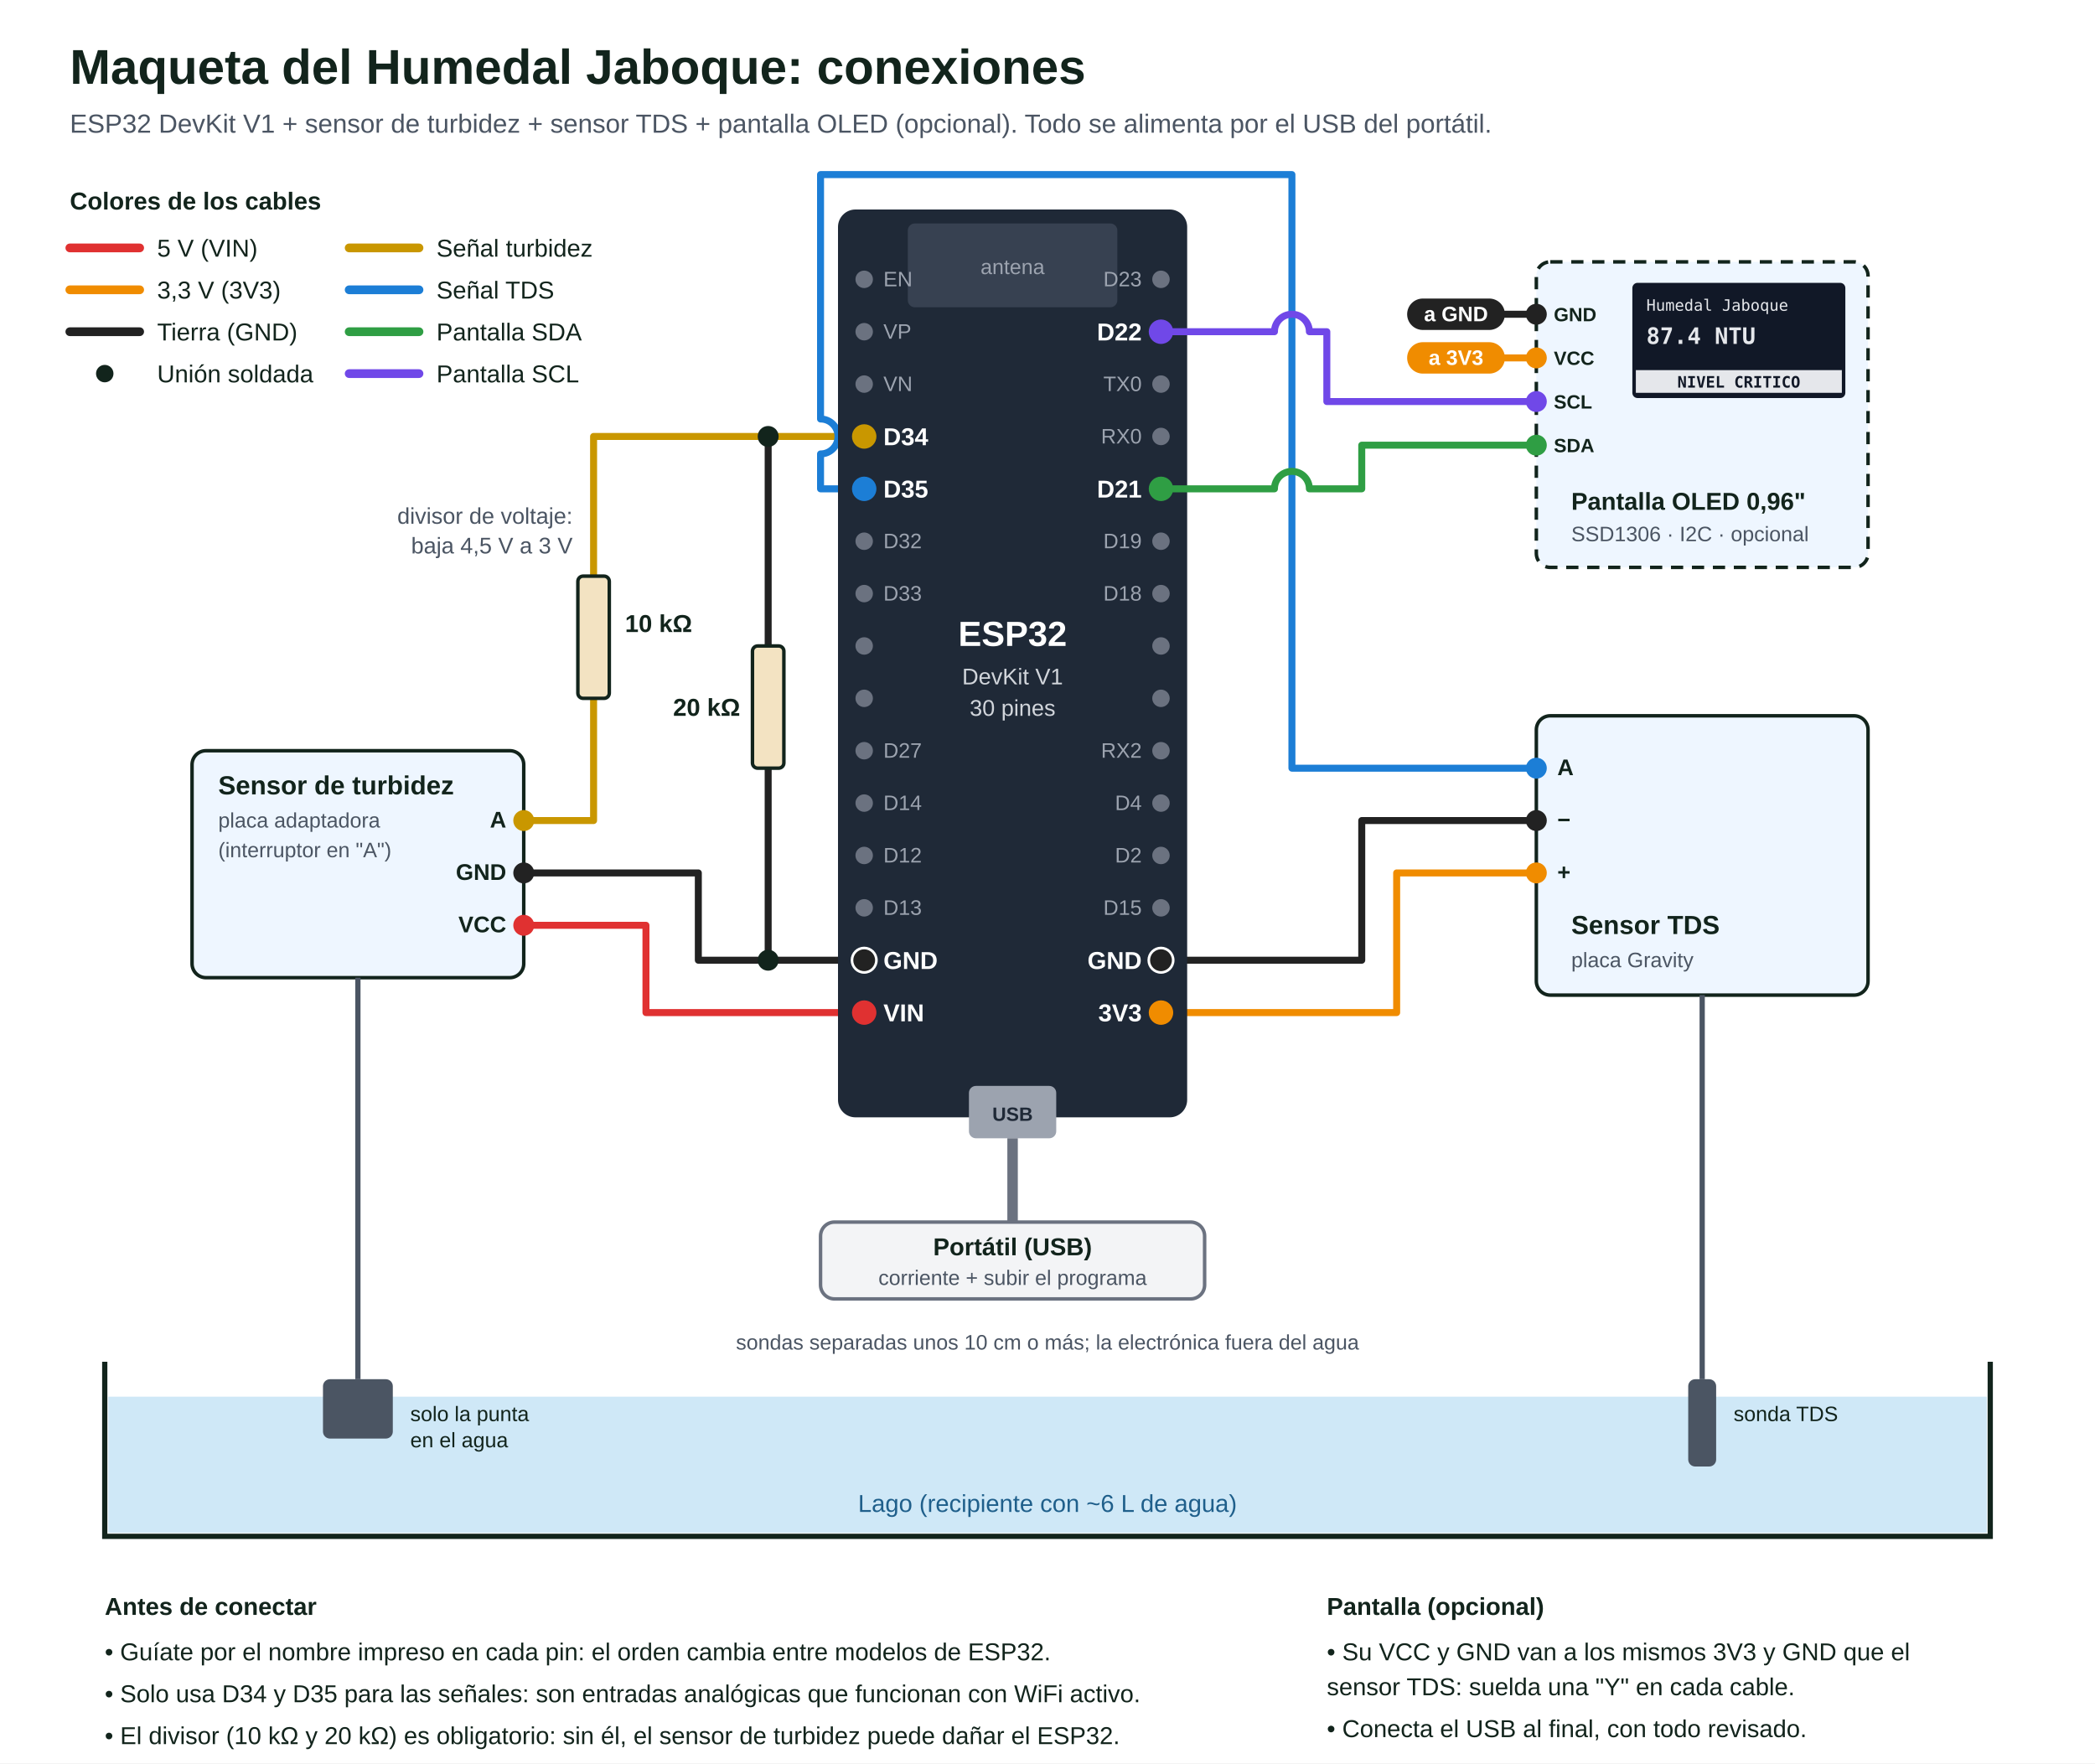
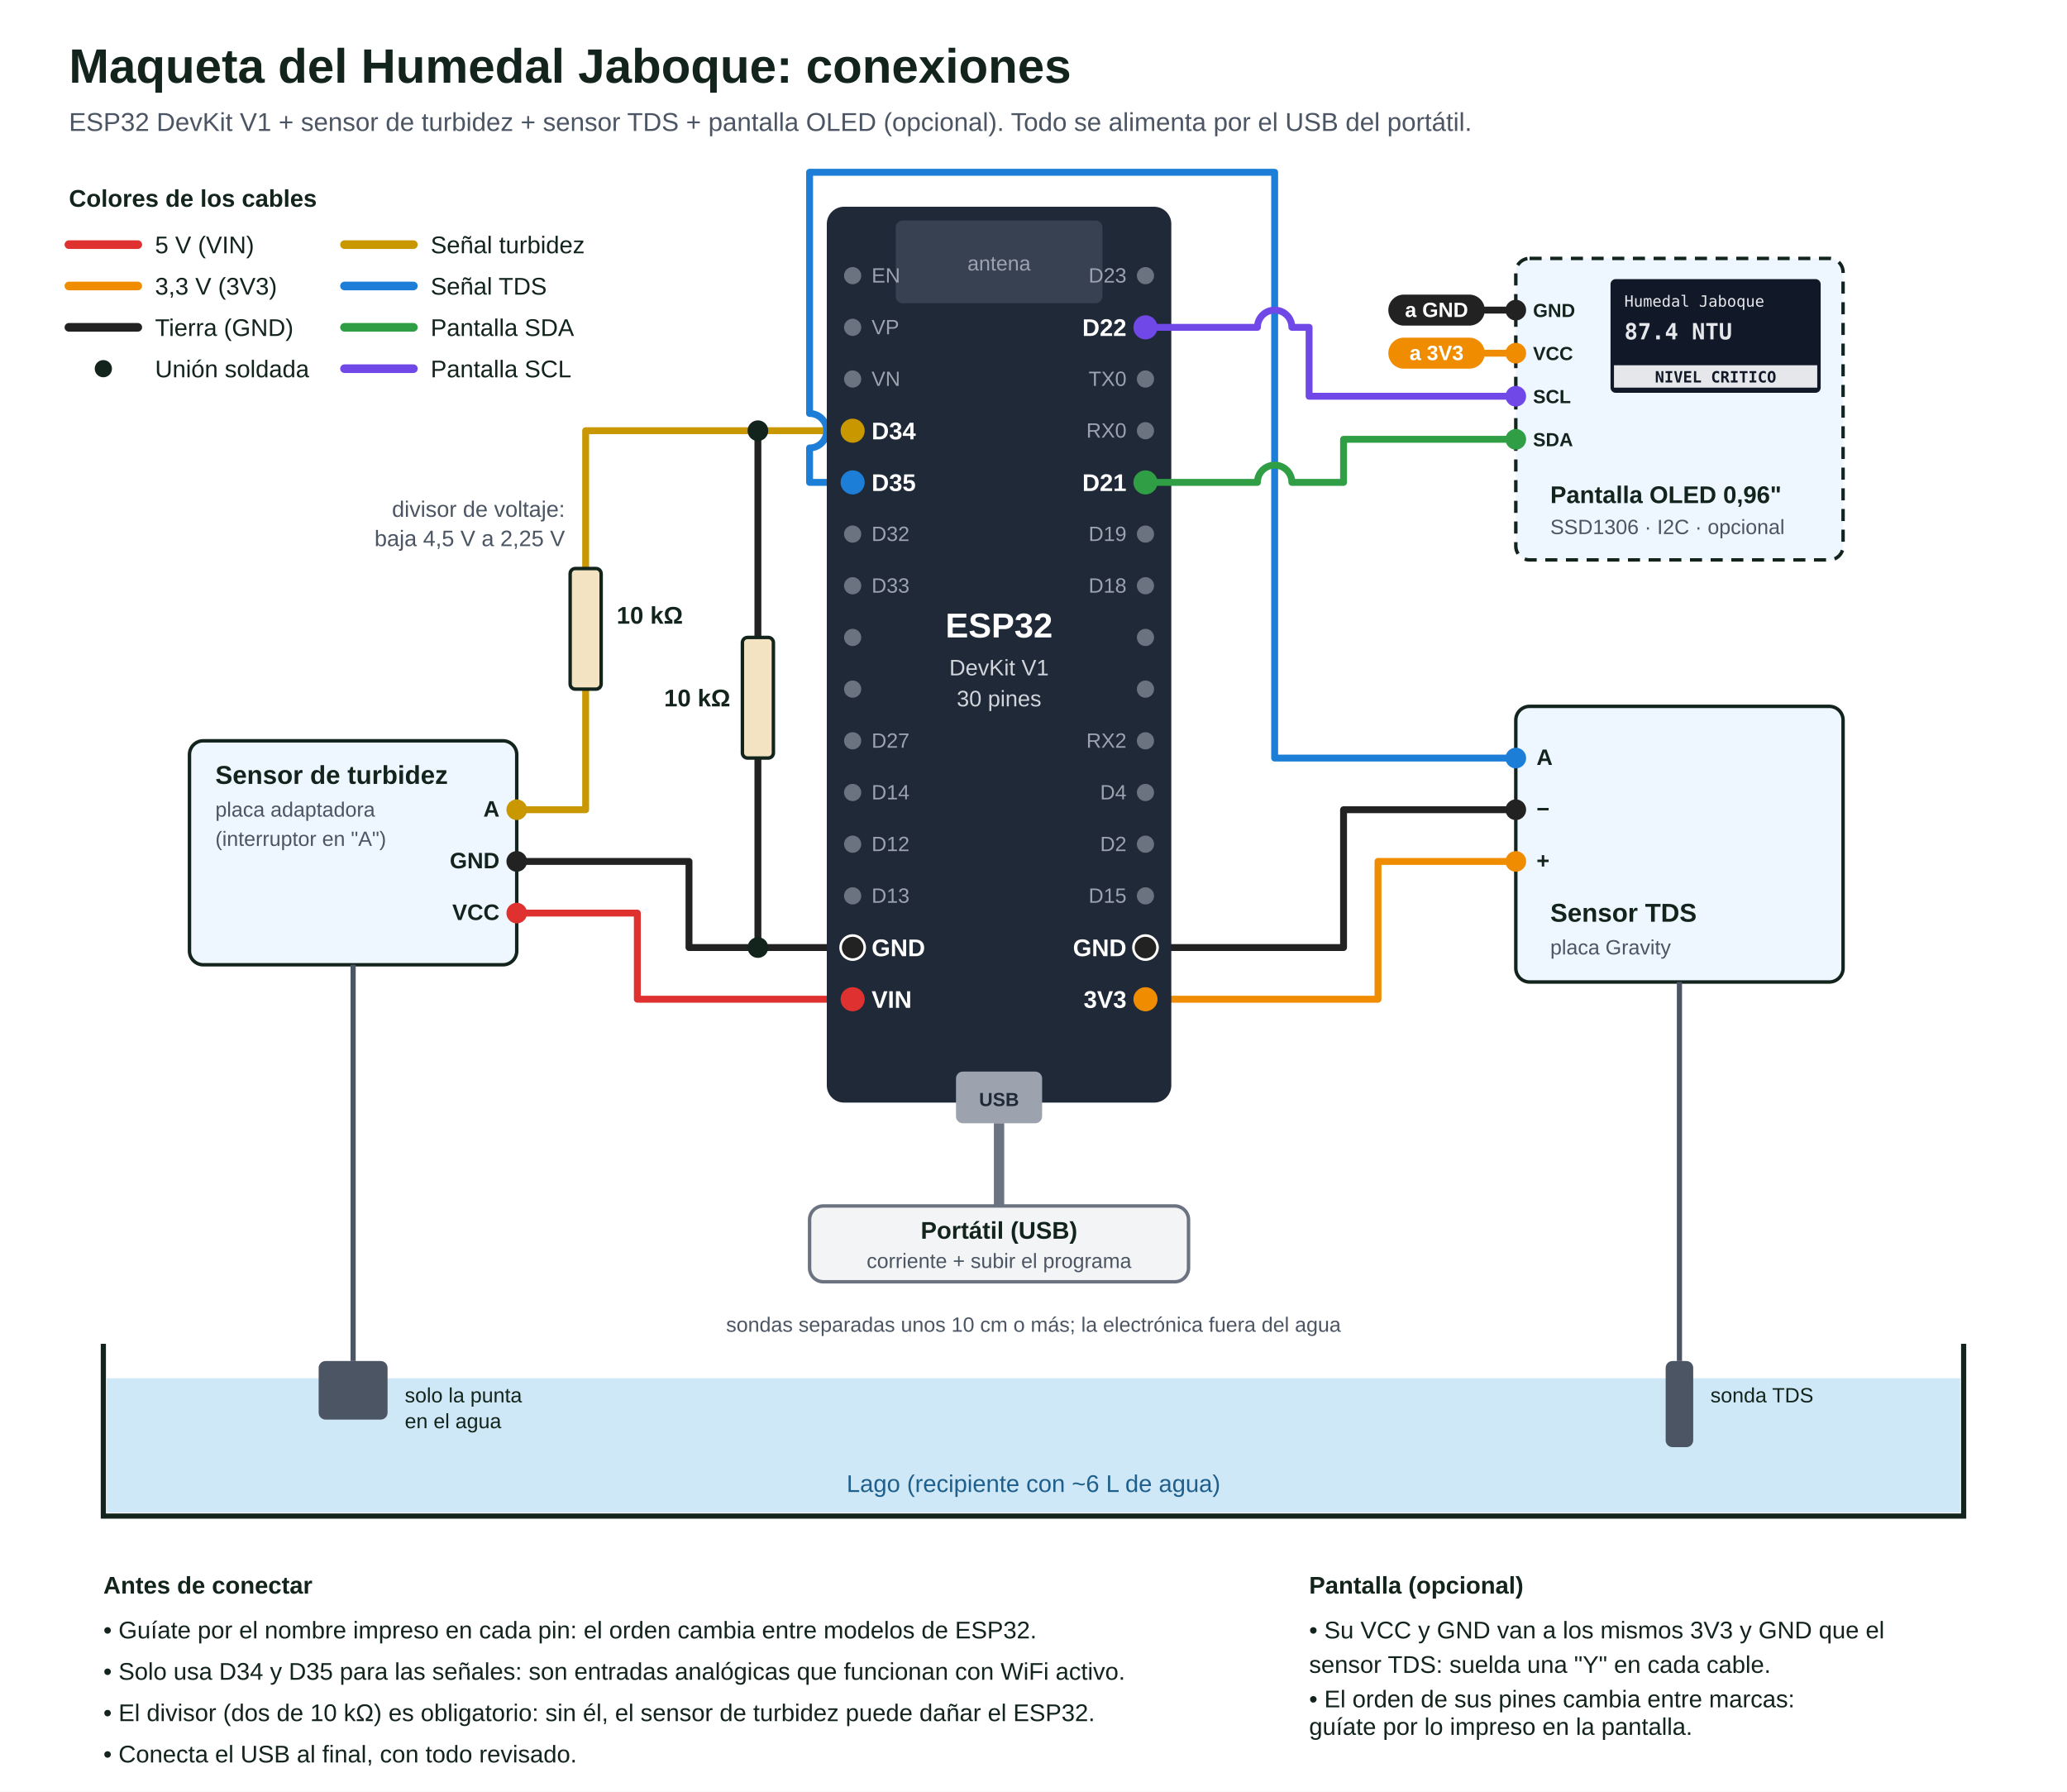
- <svg xmlns="http://www.w3.org/2000/svg" viewBox="0 0 1200 1010" width="1200" height="1010" font-family="Segoe UI, Arial, sans-serif">
-   <rect width="1200" height="1010" fill="#ffffff" />
+ <svg xmlns="http://www.w3.org/2000/svg" viewBox="0 0 1200 1040" width="1200" height="1040" font-family="Segoe UI, Arial, sans-serif">
+   <rect width="1200" height="1040" fill="#ffffff" />
  <text x="40" y="48" font-size="28" font-weight="700" fill="#12241c">Maqueta del Humedal Jaboque: conexiones</text>
  <text x="40" y="76" font-size="15" fill="#4b5563">ESP32 DevKit V1 + sensor de turbidez + sensor TDS + pantalla OLED (opcional). Todo se alimenta por el USB del portátil.</text>
  <g font-size="14" fill="#12241c">
    <text x="40" y="120" font-weight="700">Colores de los cables</text>
    <line x1="40" y1="142" x2="80" y2="142" stroke="#e03131" stroke-width="5" stroke-linecap="round" />
    <text x="90" y="147">5 V (VIN)</text>
    <line x1="40" y1="166" x2="80" y2="166" stroke="#f08c00" stroke-width="5" stroke-linecap="round" />
    <text x="90" y="171">3,3 V (3V3)</text>
    <line x1="40" y1="190" x2="80" y2="190" stroke="#222222" stroke-width="5" stroke-linecap="round" />
    <text x="90" y="195">Tierra (GND)</text>
    <line x1="200" y1="142" x2="240" y2="142" stroke="#c99700" stroke-width="5" stroke-linecap="round" />
    <text x="250" y="147">Señal turbidez</text>
    <line x1="200" y1="166" x2="240" y2="166" stroke="#1c7ed6" stroke-width="5" stroke-linecap="round" />
    <text x="250" y="171">Señal TDS</text>
    <line x1="200" y1="190" x2="240" y2="190" stroke="#2f9e44" stroke-width="5" stroke-linecap="round" />
    <text x="250" y="195">Pantalla SDA</text>
    <line x1="200" y1="214" x2="240" y2="214" stroke="#7048e8" stroke-width="5" stroke-linecap="round" />
    <text x="250" y="219">Pantalla SCL</text>
    <circle cx="60" cy="214" r="5" fill="#12241c" />
    <text x="90" y="219">Unión soldada</text>
  </g>
  <g fill="none" stroke-width="4" stroke-linejoin="round" stroke-linecap="round">
    <polyline points="300,470 340,470 340,250 495,250" stroke="#c99700" />
    <polyline points="440,250 440,550" stroke="#222222" />
    <polyline points="300,500 400,500 400,550 495,550" stroke="#222222" />
    <polyline points="300,530 370,530 370,580 495,580" stroke="#e03131" />
  </g>
  <g font-size="14" font-weight="700" fill="#12241c">
    <rect x="331" y="330" width="18" height="70" rx="3" fill="#f3e3c2" stroke="#12241c" stroke-width="2" />
    <text x="358" y="362">10 kΩ</text>
    <rect x="431" y="370" width="18" height="70" rx="3" fill="#f3e3c2" stroke="#12241c" stroke-width="2" />
-     <text x="424" y="410" fill="#12241c" text-anchor="end">20 kΩ</text>
+     <text x="424" y="410" fill="#12241c" text-anchor="end">10 kΩ</text>
  </g>
  <circle cx="440" cy="250" r="6" fill="#12241c" />
  <circle cx="440" cy="550" r="6" fill="#12241c" />
  <text x="328" y="300" font-size="13" fill="#4b5563" text-anchor="end">divisor de voltaje:</text>
-   <text x="328" y="317" font-size="13" fill="#4b5563" text-anchor="end">baja 4,5 V a 3 V</text>
+   <text x="328" y="317" font-size="13" fill="#4b5563" text-anchor="end">baja 4,5 V a 2,25 V</text>
  <g fill="none" stroke-width="4" stroke-linejoin="round" stroke-linecap="round">
    <path d="M880,440 L740,440 L740,100 L470,100 L470,240 A10,10 0 0 1 470,260 L470,280 L495,280" stroke="#1c7ed6" />
    <polyline points="880,470 780,470 780,550 665,550" stroke="#222222" />
    <polyline points="880,500 800,500 800,580 665,580" stroke="#f08c00" />
  </g>
  <g>
    <rect x="480" y="120" width="200" height="520" rx="10" fill="#1f2937" />
    <rect x="520" y="128" width="120" height="48" rx="4" fill="#374151" />
    <text x="580" y="157" font-size="12" fill="#9ca3af" text-anchor="middle">antena</text>
    <text x="580" y="370" font-size="20" font-weight="700" fill="#ffffff" text-anchor="middle">ESP32</text>
    <text x="580" y="392" font-size="13" fill="#d1d5db" text-anchor="middle">DevKit V1</text>
    <text x="580" y="410" font-size="13" fill="#d1d5db" text-anchor="middle">30 pines</text>
    <rect x="555" y="622" width="50" height="30" rx="4" fill="#9ca3af" />
    <text x="580" y="642" font-size="11" fill="#1f2937" text-anchor="middle" font-weight="700">USB</text>
    <g font-size="12" fill="#9ca3af">
      <circle cx="495" cy="160" r="5" fill="#6b7280" />
      <text x="506" y="164">EN</text>
      <circle cx="495" cy="190" r="5" fill="#6b7280" />
      <text x="506" y="194">VP</text>
      <circle cx="495" cy="220" r="5" fill="#6b7280" />
      <text x="506" y="224">VN</text>
      <circle cx="495" cy="250" r="7" fill="#c99700" />
      <text x="506" y="255" fill="#ffffff" font-weight="700" font-size="14">D34</text>
      <circle cx="495" cy="280" r="7" fill="#1c7ed6" />
      <text x="506" y="285" fill="#ffffff" font-weight="700" font-size="14">D35</text>
      <circle cx="495" cy="310" r="5" fill="#6b7280" />
      <text x="506" y="314">D32</text>
      <circle cx="495" cy="340" r="5" fill="#6b7280" />
      <text x="506" y="344">D33</text>
      <circle cx="495" cy="370" r="5" fill="#6b7280" />
      <circle cx="495" cy="400" r="5" fill="#6b7280" />
      <circle cx="495" cy="430" r="5" fill="#6b7280" />
      <text x="506" y="434">D27</text>
      <circle cx="495" cy="460" r="5" fill="#6b7280" />
      <text x="506" y="464">D14</text>
      <circle cx="495" cy="490" r="5" fill="#6b7280" />
      <text x="506" y="494">D12</text>
      <circle cx="495" cy="520" r="5" fill="#6b7280" />
      <text x="506" y="524">D13</text>
      <circle cx="495" cy="550" r="7" fill="#222222" stroke="#ffffff" stroke-width="1.5" />
      <text x="506" y="555" fill="#ffffff" font-weight="700" font-size="14">GND</text>
      <circle cx="495" cy="580" r="7" fill="#e03131" />
      <text x="506" y="585" fill="#ffffff" font-weight="700" font-size="14">VIN</text>
    </g>
    <g font-size="12" fill="#9ca3af" text-anchor="end">
      <circle cx="665" cy="160" r="5" fill="#6b7280" />
      <text x="654" y="164">D23</text>
      <circle cx="665" cy="190" r="7" fill="#7048e8" />
      <text x="654" y="195" fill="#ffffff" font-weight="700" font-size="14">D22</text>
      <circle cx="665" cy="220" r="5" fill="#6b7280" />
      <text x="654" y="224">TX0</text>
      <circle cx="665" cy="250" r="5" fill="#6b7280" />
      <text x="654" y="254">RX0</text>
      <circle cx="665" cy="280" r="7" fill="#2f9e44" />
      <text x="654" y="285" fill="#ffffff" font-weight="700" font-size="14">D21</text>
      <circle cx="665" cy="310" r="5" fill="#6b7280" />
      <text x="654" y="314">D19</text>
      <circle cx="665" cy="340" r="5" fill="#6b7280" />
      <text x="654" y="344">D18</text>
      <circle cx="665" cy="370" r="5" fill="#6b7280" />
      <circle cx="665" cy="400" r="5" fill="#6b7280" />
      <circle cx="665" cy="430" r="5" fill="#6b7280" />
      <text x="654" y="434">RX2</text>
      <circle cx="665" cy="460" r="5" fill="#6b7280" />
      <text x="654" y="464">D4</text>
      <circle cx="665" cy="490" r="5" fill="#6b7280" />
      <text x="654" y="494">D2</text>
      <circle cx="665" cy="520" r="5" fill="#6b7280" />
      <text x="654" y="524">D15</text>
      <circle cx="665" cy="550" r="7" fill="#222222" stroke="#ffffff" stroke-width="1.5" />
      <text x="654" y="555" fill="#ffffff" font-weight="700" font-size="14">GND</text>
      <circle cx="665" cy="580" r="7" fill="#f08c00" />
      <text x="654" y="585" fill="#ffffff" font-weight="700" font-size="14">3V3</text>
    </g>
  </g>
  <g>
    <rect x="110" y="430" width="190" height="130" rx="8" fill="#eef6ff" stroke="#12241c" stroke-width="2" />
    <text x="125" y="455" font-size="15" font-weight="700" fill="#12241c">Sensor de turbidez</text>
    <text x="125" y="474" font-size="12" fill="#4b5563">placa adaptadora</text>
    <text x="125" y="491" font-size="12" fill="#4b5563">(interruptor en "A")</text>
    <g font-size="13" font-weight="700" fill="#12241c" text-anchor="end">
      <circle cx="300" cy="470" r="6" fill="#c99700" />
      <text x="290" y="474">A</text>
      <circle cx="300" cy="500" r="6" fill="#222222" />
      <text x="290" y="504">GND</text>
      <circle cx="300" cy="530" r="6" fill="#e03131" />
      <text x="290" y="534">VCC</text>
    </g>
  </g>
  <g>
    <rect x="880" y="410" width="190" height="160" rx="8" fill="#eef6ff" stroke="#12241c" stroke-width="2" />
    <text x="900" y="535" font-size="15" font-weight="700" fill="#12241c">Sensor TDS</text>
    <text x="900" y="554" font-size="12" fill="#4b5563">placa Gravity</text>
    <g font-size="13" font-weight="700" fill="#12241c">
      <circle cx="880" cy="440" r="6" fill="#1c7ed6" />
      <text x="892" y="444">A</text>
      <circle cx="880" cy="470" r="6" fill="#222222" />
      <text x="892" y="474">−</text>
      <circle cx="880" cy="500" r="6" fill="#f08c00" />
      <text x="892" y="504">+</text>
    </g>
  </g>
  <line x1="580" y1="652" x2="580" y2="700" stroke="#6b7280" stroke-width="6" />
  <rect x="470" y="700" width="220" height="44" rx="8" fill="#f3f4f6" stroke="#6b7280" stroke-width="2" />
  <text x="580" y="719" font-size="14" font-weight="700" fill="#12241c" text-anchor="middle">Portátil (USB)</text>
  <text x="580" y="736" font-size="12" fill="#4b5563" text-anchor="middle">corriente + subir el programa</text>
  <path d="M60,780 L60,880 L1140,880 L1140,780" fill="none" stroke="#12241c" stroke-width="3" />
  <rect x="62" y="800" width="1076" height="78" fill="#cfe8f7" />
  <text x="600" y="866" font-size="14" fill="#1f5f8b" text-anchor="middle">Lago (recipiente con ~6 L de agua)</text>
  <polyline points="205,560 205,790" fill="none" stroke="#4b5563" stroke-width="3" />
  <rect x="185" y="790" width="40" height="34" rx="4" fill="#4b5563" />
  <text x="235" y="814" font-size="12" fill="#12241c">solo la punta</text>
  <text x="235" y="829" font-size="12" fill="#12241c">en el agua</text>
  <polyline points="975,570 975,790" fill="none" stroke="#4b5563" stroke-width="3" />
  <rect x="967" y="790" width="16" height="50" rx="4" fill="#4b5563" />
  <text x="993" y="814" font-size="12" fill="#12241c">sonda TDS</text>
  <text x="600" y="773" font-size="12" fill="#4b5563" text-anchor="middle">sondas separadas unos 10 cm o más; la electrónica fuera del agua</text>
  <g fill="none" stroke-width="4" stroke-linejoin="round" stroke-linecap="round">
    <path d="M665,190 L730,190 A10,10 0 0 1 750,190 L760,190 L760,230 L880,230" stroke="#7048e8" />
    <path d="M665,280 L730,280 A10,10 0 0 1 750,280 L780,280 L780,255 L880,255" stroke="#2f9e44" />
    <line x1="880" y1="180" x2="862" y2="180" stroke="#222222" />
    <line x1="880" y1="205" x2="862" y2="205" stroke="#f08c00" />
  </g>
  <g font-size="12" font-weight="700" text-anchor="middle">
    <rect x="806" y="171" width="56" height="18" rx="9" fill="#222222" />
    <text x="834" y="184" fill="#ffffff">a GND</text>
    <rect x="806" y="196" width="56" height="18" rx="9" fill="#f08c00" />
    <text x="834" y="209" fill="#ffffff">a 3V3</text>
  </g>
  <g>
    <rect x="880" y="150" width="190" height="175" rx="8" fill="#eef6ff" stroke="#12241c" stroke-width="2" stroke-dasharray="7 5" />
    <rect x="935" y="162" width="122" height="66" rx="3" fill="#111827" />
    <text x="943" y="178" font-size="9" fill="#e5e7eb" font-family="Consolas, monospace">Humedal Jaboque</text>
    <text x="943" y="197" font-size="13" fill="#e5e7eb" font-family="Consolas, monospace" font-weight="700">87.4 NTU</text>
    <rect x="937" y="212" width="118" height="13" fill="#e5e7eb" />
    <text x="996" y="222" font-size="9" fill="#111827" font-family="Consolas, monospace" text-anchor="middle" font-weight="700">NIVEL CRITICO</text>
    <text x="900" y="292" font-size="14" font-weight="700" fill="#12241c">Pantalla OLED 0,96"</text>
    <text x="900" y="310" font-size="12" fill="#4b5563">SSD1306 · I2C · opcional</text>
    <g font-size="11" font-weight="700" fill="#12241c">
      <circle cx="880" cy="180" r="6" fill="#222222" />
      <text x="890" y="184">GND</text>
      <circle cx="880" cy="205" r="6" fill="#f08c00" />
      <text x="890" y="209">VCC</text>
      <circle cx="880" cy="230" r="6" fill="#7048e8" />
      <text x="890" y="234">SCL</text>
      <circle cx="880" cy="255" r="6" fill="#2f9e44" />
      <text x="890" y="259">SDA</text>
    </g>
  </g>
  <g font-size="14" fill="#12241c">
    <text x="60" y="925" font-weight="700">Antes de conectar</text>
    <text x="60" y="951">• Guíate por el nombre impreso en cada pin: el orden cambia entre modelos de ESP32.</text>
    <text x="60" y="975">• Solo usa D34 y D35 para las señales: son entradas analógicas que funcionan con WiFi activo.</text>
-     <text x="60" y="999">• El divisor (10 kΩ y 20 kΩ) es obligatorio: sin él, el sensor de turbidez puede dañar el ESP32.</text>
+     <text x="60" y="1023">• Conecta el USB al final, con todo revisado.</text>
+     <text x="60" y="999">• El divisor (dos de 10 kΩ) es obligatorio: sin él, el sensor de turbidez puede dañar el ESP32.</text>
    <text x="760" y="925" font-weight="700">Pantalla (opcional)</text>
    <text x="760" y="951">• Su VCC y GND van a los mismos 3V3 y GND que el</text>
    <text x="760" y="971">  sensor TDS: suelda una "Y" en cada cable.</text>
-     <text x="760" y="995">• Conecta el USB al final, con todo revisado.</text>
+     <text x="760" y="991">• El orden de sus pines cambia entre marcas:</text>
+     <text x="760" y="1007">  guíate por lo impreso en la pantalla.</text>
  </g>
</svg>
